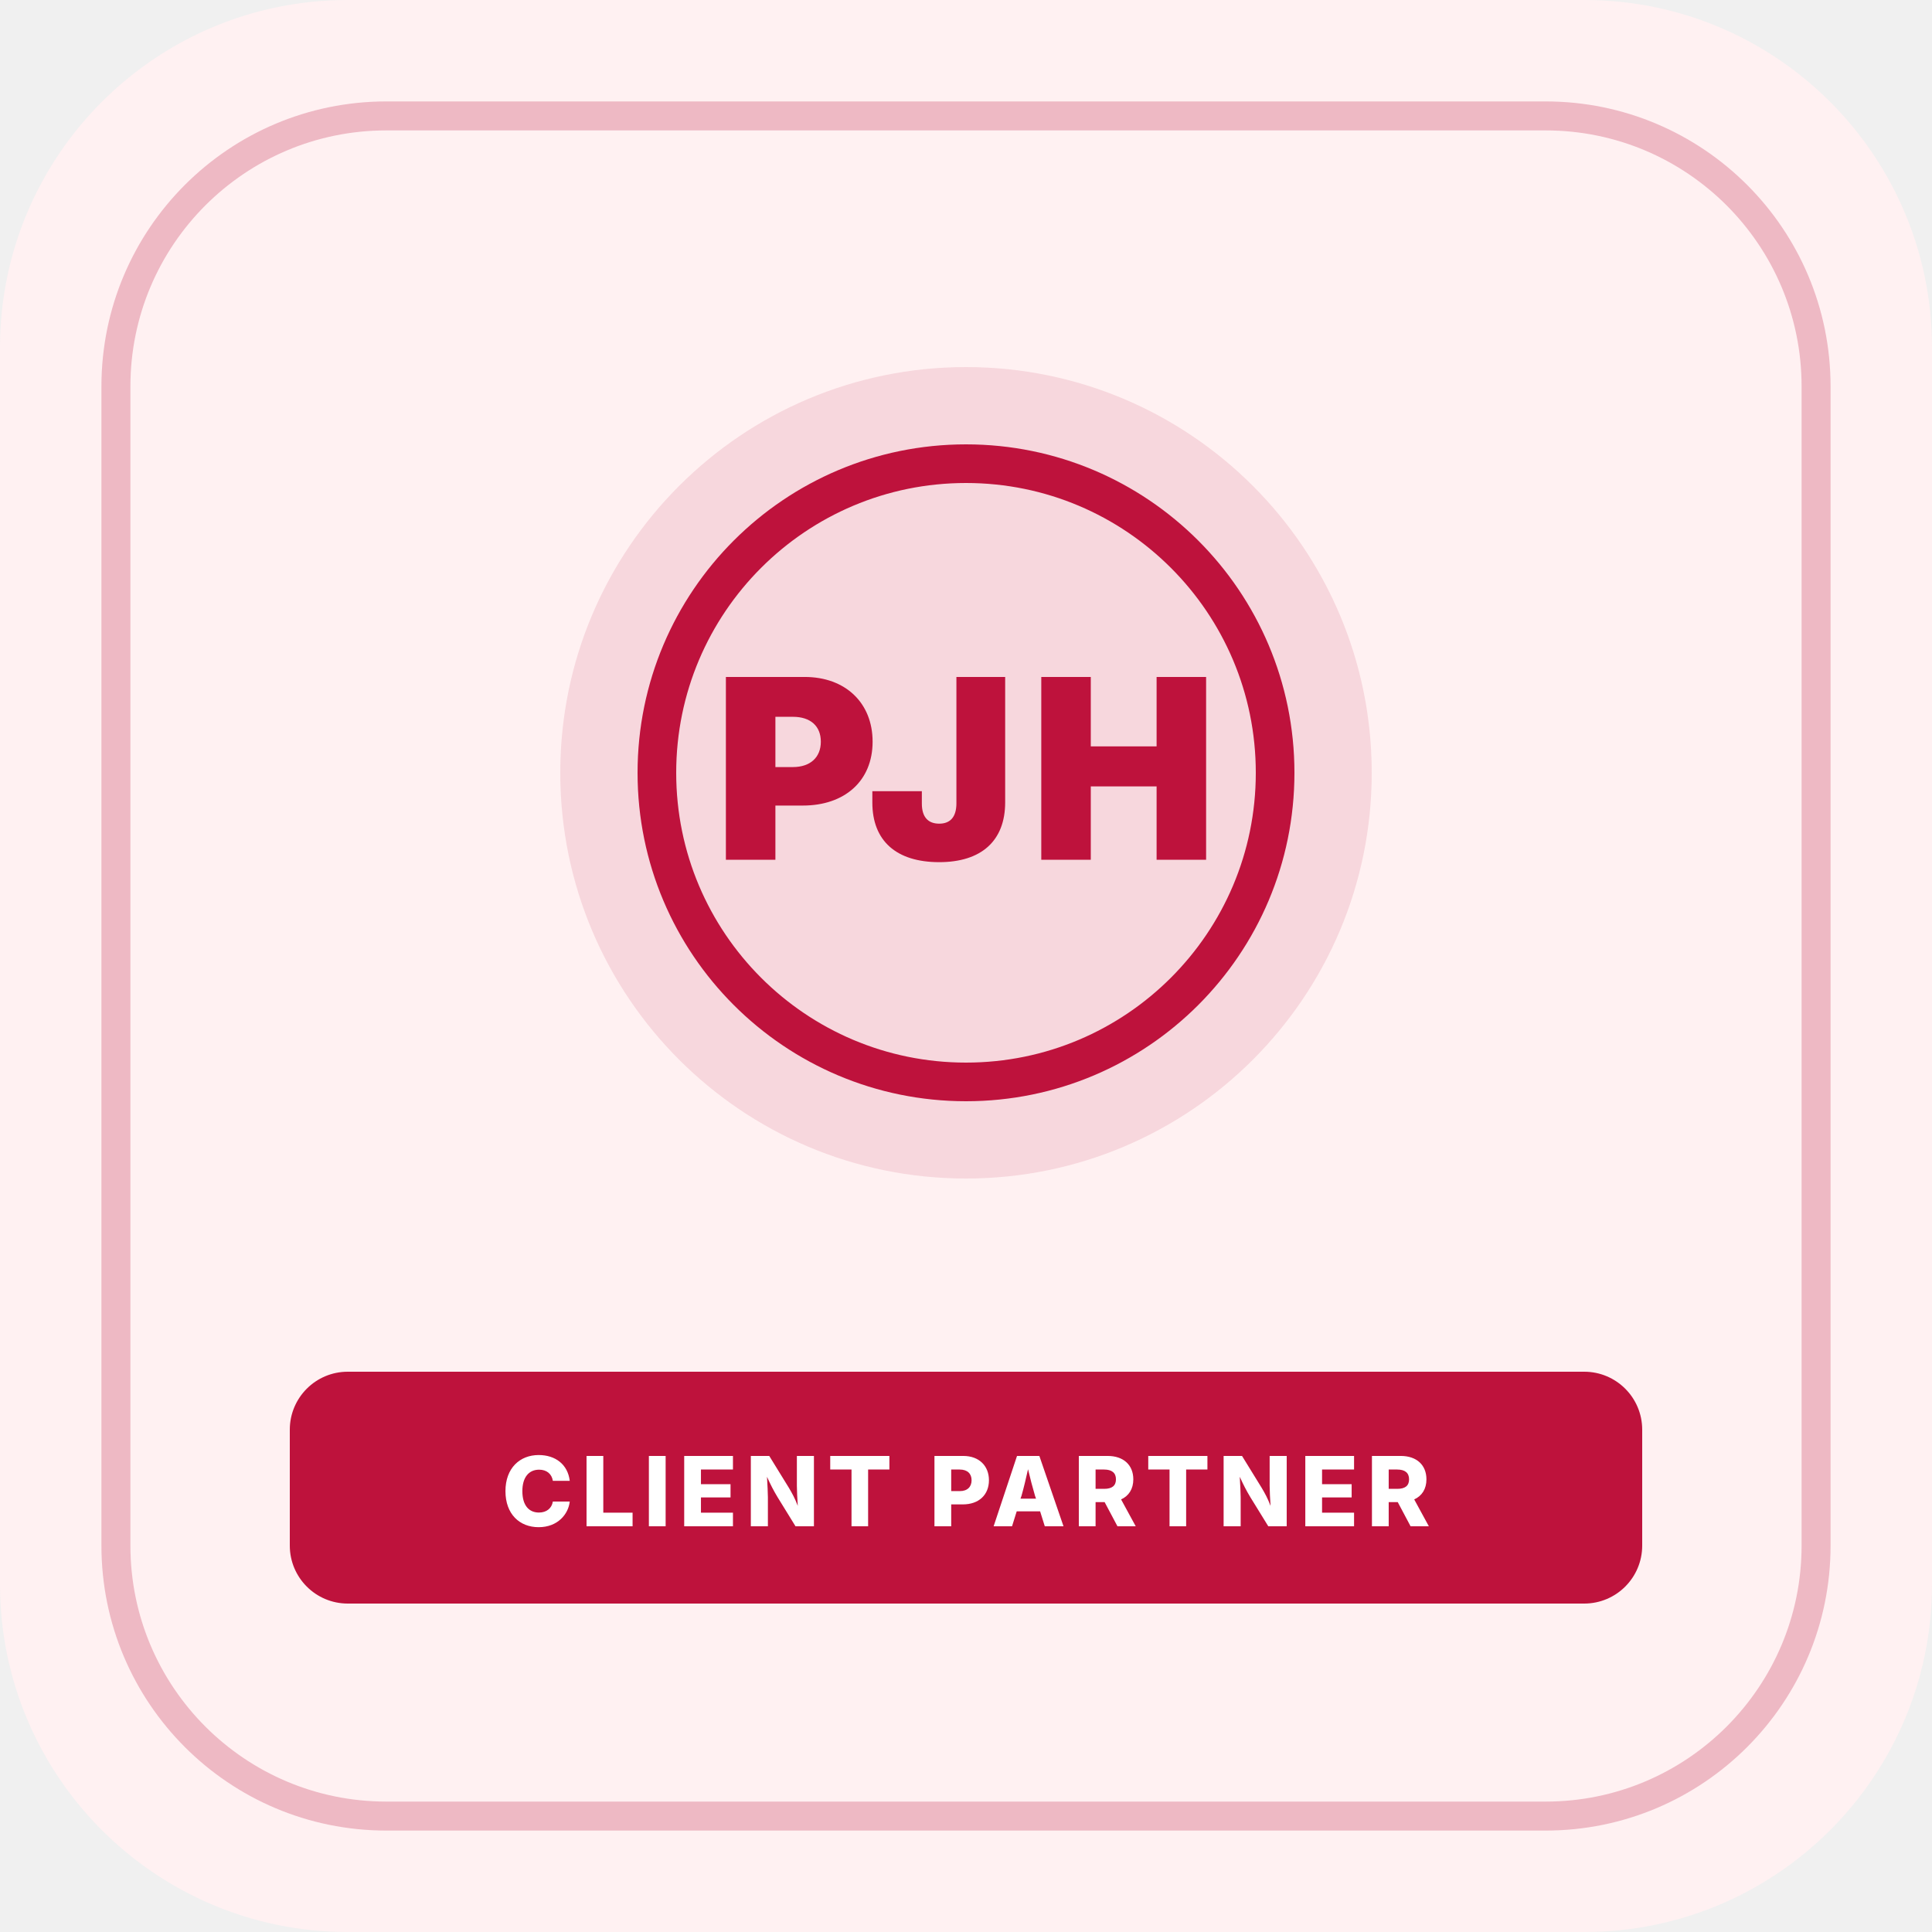
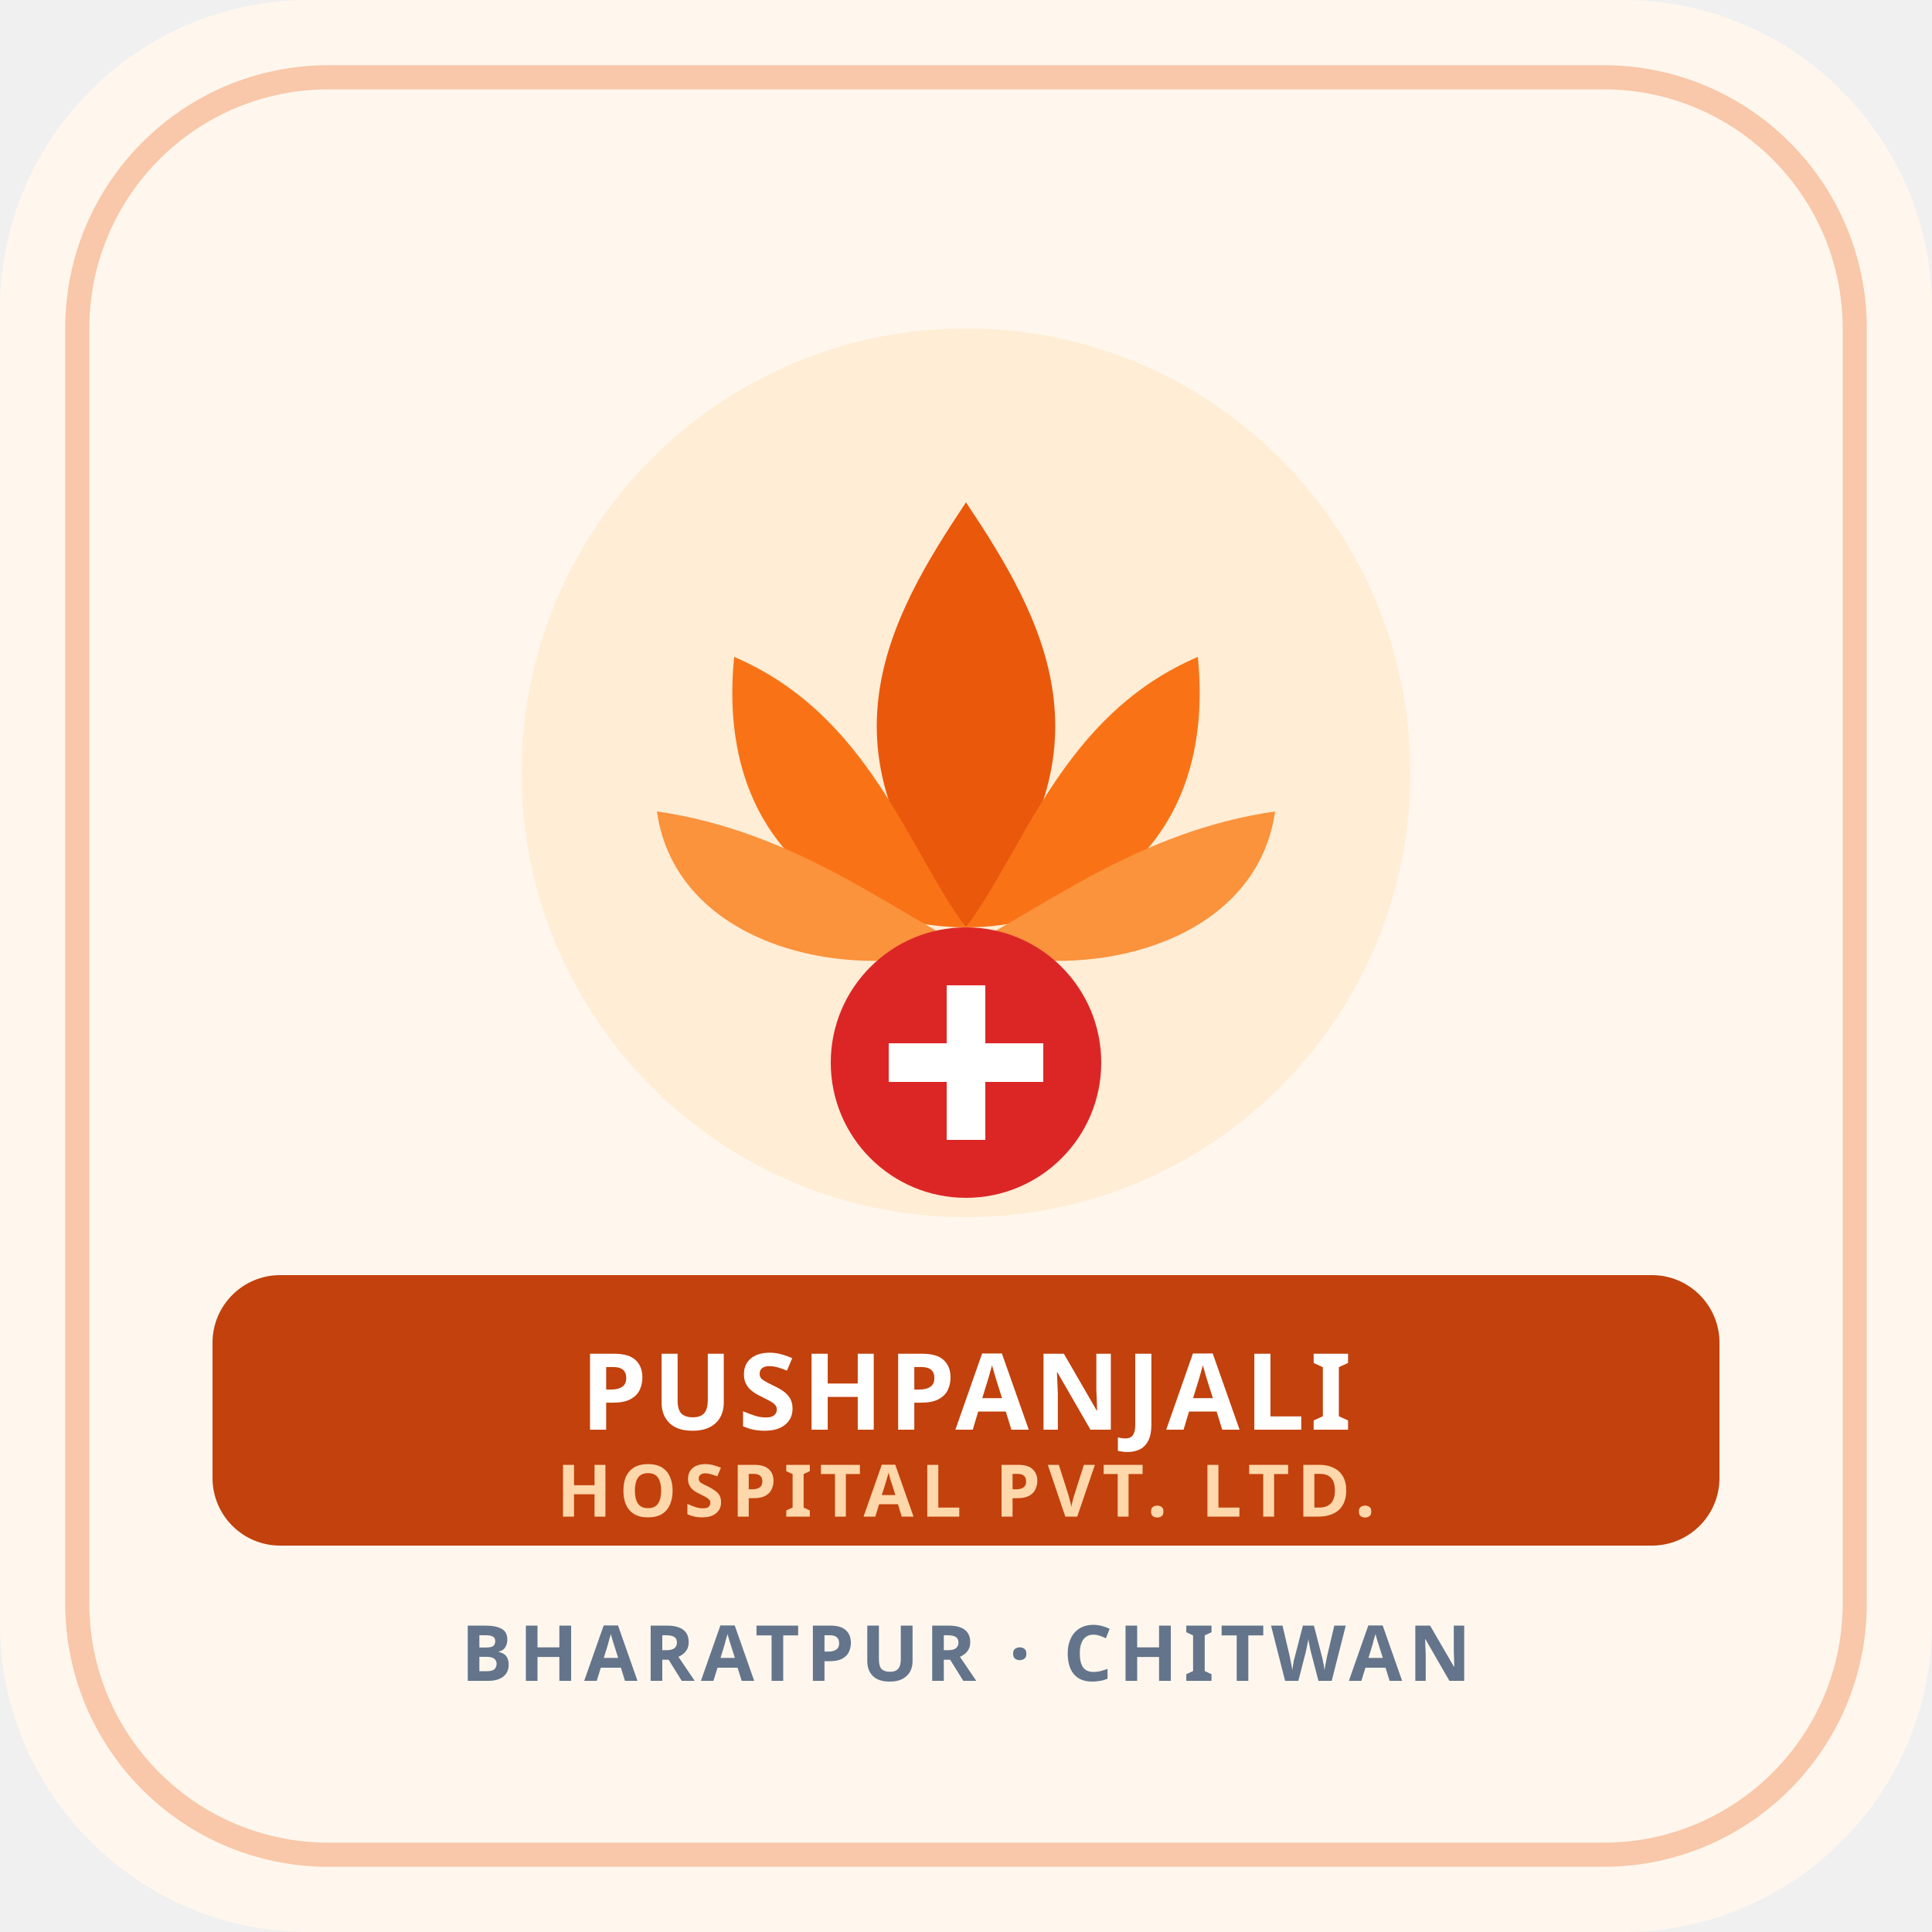
<svg xmlns="http://www.w3.org/2000/svg" viewBox="0 0 200 200" fill="none">
-   <rect width="200" height="200" rx="36" fill="#FFF1F2" />
-   <rect x="12" y="12" width="176" height="176" rx="28" stroke="#BE123C" stroke-width="3" stroke-opacity="0.25" />
-   <circle cx="100" cy="80" r="42" fill="#BE123C" fill-opacity="0.12" />
-   <circle cx="100" cy="80" r="32" stroke="#BE123C" stroke-width="4" />
-   <text x="100" y="89" font-family="system-ui, -apple-system, sans-serif" font-size="26" font-weight="900" fill="#BE123C" text-anchor="middle" letter-spacing="0.05em">PJH</text>
-   <rect x="30" y="142" width="140" height="24" rx="6" fill="#BE123C" />
-   <text x="100" y="158" font-family="system-ui, -apple-system, sans-serif" font-size="10" font-weight="800" fill="#FFFFFF" text-anchor="middle" letter-spacing="0.08em">CLIENT PARTNER</text>
+   <rect width="200" height="200" rx="32" fill="#FFF7ED" />
+   <rect x="8" y="8" width="184" height="184" rx="26" stroke="#EA580C" stroke-width="2.5" stroke-opacity="0.3" />
+   <circle cx="100" cy="80" r="46" fill="#FFEDD5" />
+   <path d="M 100 52 C 108 64 116 78 100 96 C 84 78 92 64 100 52 Z" fill="#EA580C" />
+   <path d="M 76 68 C 90 74 94 88 100 96 C 88 96 74 88 76 68 Z" fill="#F97316" />
+   <path d="M 124 68 C 110 74 106 88 100 96 C 112 96 126 88 124 68 Z" fill="#F97316" />
+   <path d="M 68 84 C 82 86 92 94 100 98 C 88 102 70 98 68 84 Z" fill="#FB923C" />
+   <path d="M 132 84 C 118 86 108 94 100 98 C 112 102 130 98 132 84 Z" fill="#FB923C" />
+   <circle cx="100" cy="110" r="14" fill="#DC2626" />
+   <rect x="98" y="102" width="4" height="16" fill="#FFFFFF" />
+   <rect x="92" y="108" width="16" height="4" fill="#FFFFFF" />
+   <rect x="22" y="132" width="156" height="28" rx="7" fill="#C2410C" />
+   <text x="100" y="148" font-family="'Plus Jakarta Sans', system-ui, sans-serif" font-size="11" font-weight="900" fill="#FFFFFF" text-anchor="middle" letter-spacing="0.05em">PUSHPANJALI</text>
+   <text x="100" y="157" font-family="'Plus Jakarta Sans', system-ui, sans-serif" font-size="7.5" font-weight="700" fill="#FED7AA" text-anchor="middle" letter-spacing="0.1em">HOSPITAL PVT. LTD.</text>
+   <text x="100" y="174" font-family="'Plus Jakarta Sans', system-ui, sans-serif" font-size="8" font-weight="800" fill="#64748B" text-anchor="middle" letter-spacing="0.08em">BHARATPUR · CHITWAN</text>
</svg>
